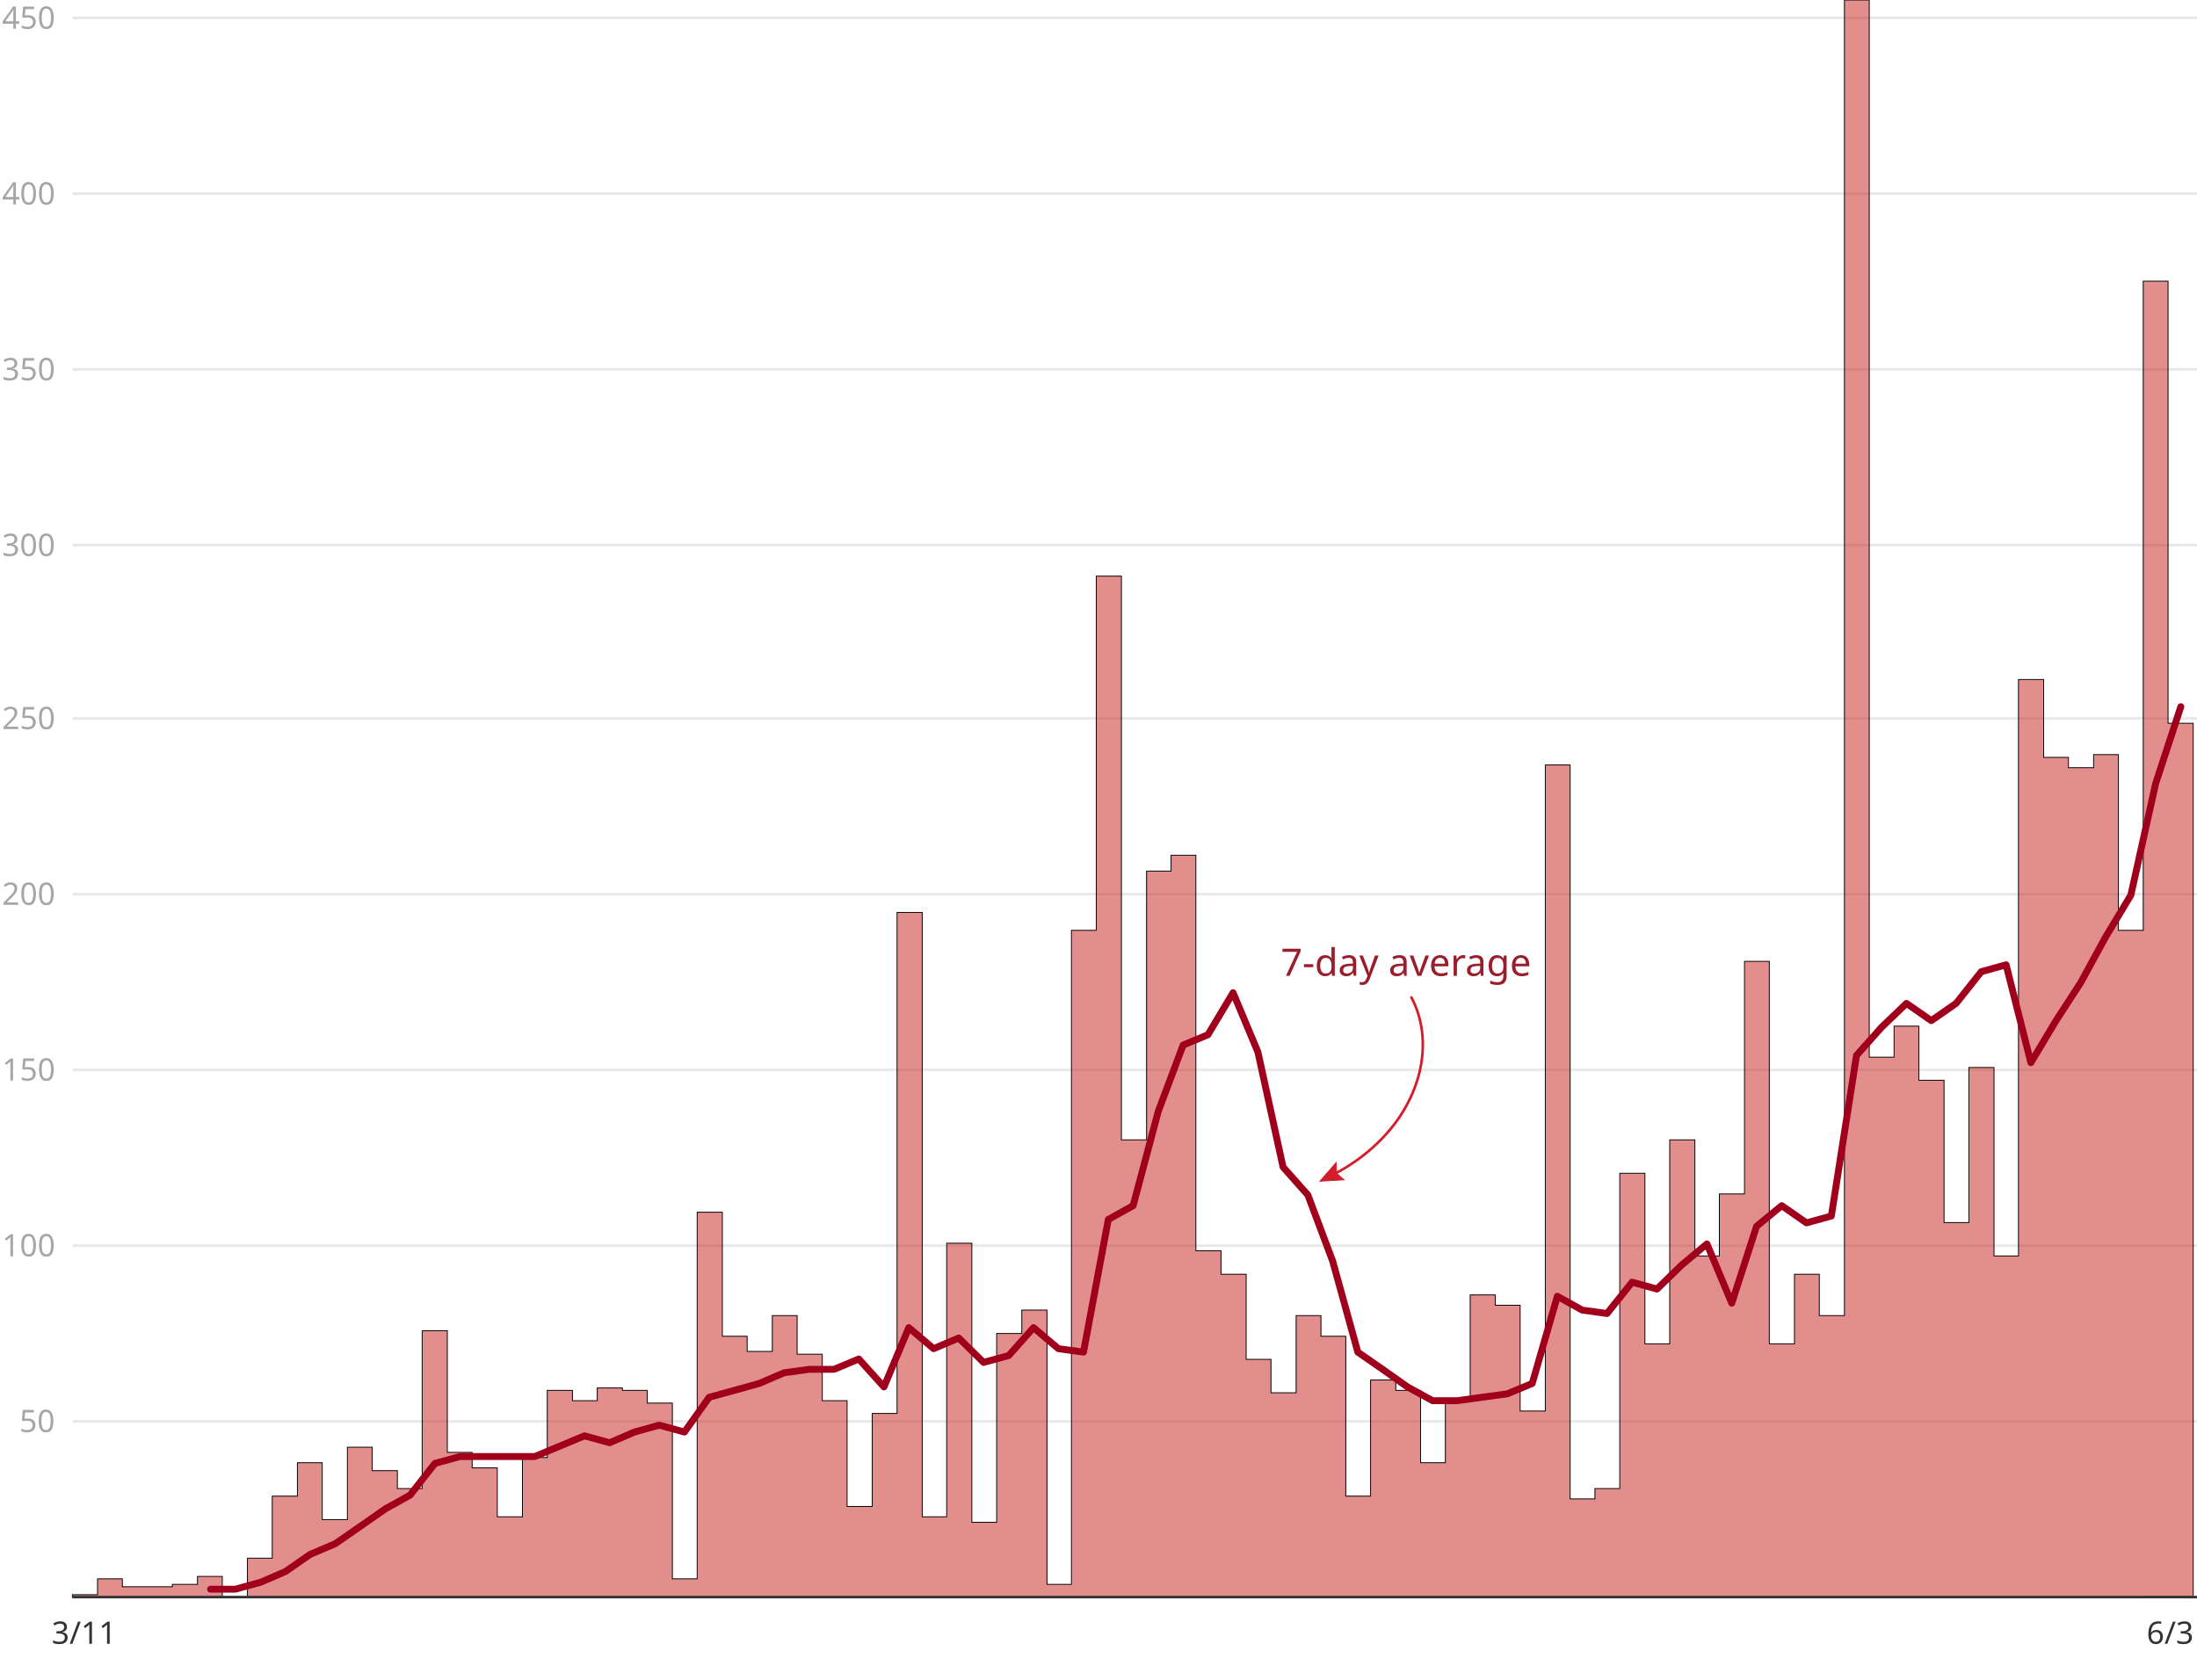
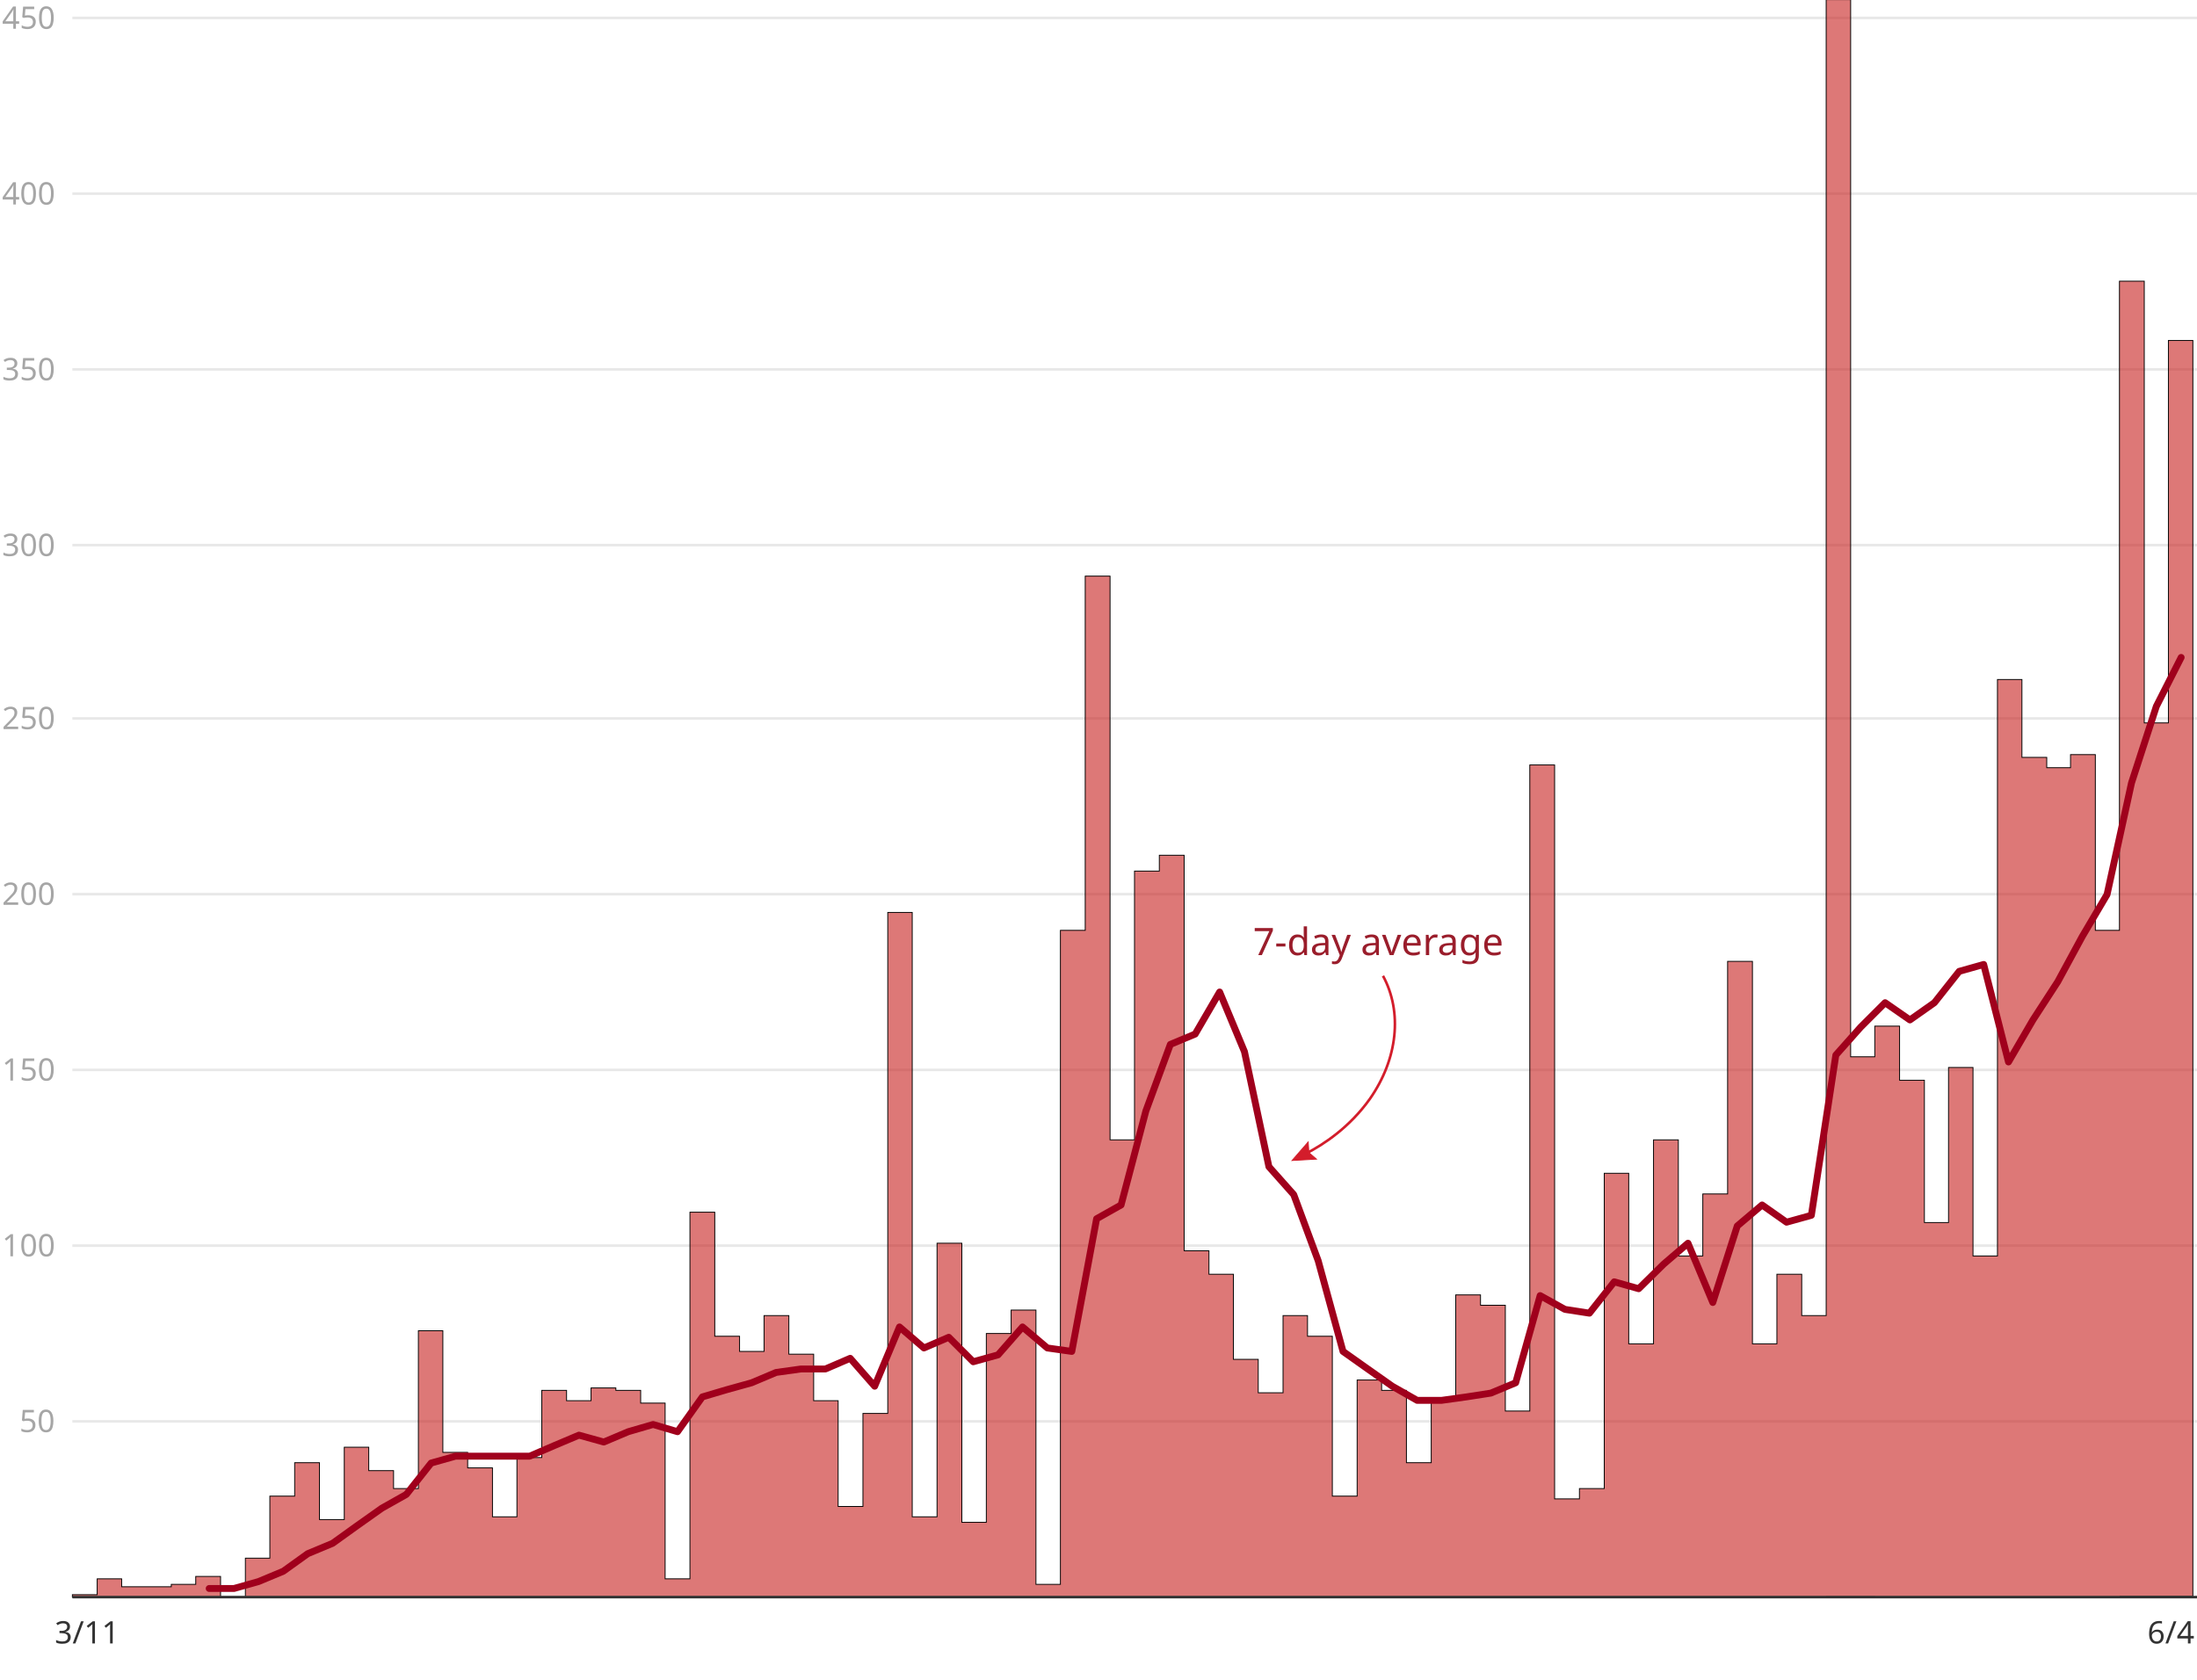
<svg xmlns="http://www.w3.org/2000/svg" xmlns:xlink="http://www.w3.org/1999/xlink" version="1.1" id="Layer_1" x="0px" y="0px" viewBox="0 0 637.5 487.5" style="enable-background:new 0 0 637.5 487.5;" xml:space="preserve">
  <style type="text/css">
	.st0{clip-path:url(#SVGID_2_);}
	.st1{clip-path:url(#SVGID_4_);fill:none;stroke:#E8E8E8;stroke-width:0.75;stroke-miterlimit:10;}
	.st2{clip-path:url(#SVGID_4_);fill:#C71E1D;}
	.st3{clip-path:url(#SVGID_4_);}
- 	.st4{fill:#C71E1D;fill-opacity:0.5;stroke:#000000;stroke-width:0.25;stroke-miterlimit:10;}
+ 	.st4{fill:#C71E1D;fill-opacity:0.6;stroke:#000000;stroke-width:0.25;stroke-miterlimit:10;}
	.st5{clip-path:url(#SVGID_4_);fill:none;stroke:#333333;stroke-width:0.75;stroke-miterlimit:10;}
	.st6{fill:#A6A6A6;}
	.st7{font-family:'Roboto-Regular';}
	.st8{font-size:9px;}
	.st9{fill:none;stroke:#A0001C;stroke-width:2;stroke-linecap:round;stroke-linejoin:round;stroke-miterlimit:10;}
	.st10{fill:#9A1D2B;}
	.st11{font-family:'ArialMT';}
	.st12{font-size:11px;}
	.st13{fill:none;stroke:#D31D2B;stroke-width:0.75;stroke-miterlimit:10;}
	.st14{fill:#D31D2B;stroke:#D31D2B;stroke-width:0.25;stroke-miterlimit:10;}
	.st15{fill:#333333;}
</style>
  <g>
    <defs>
      <rect id="SVGID_1_" width="637.5" height="487.5" />
    </defs>
    <clipPath id="SVGID_2_">
      <use xlink:href="#SVGID_1_" style="overflow:visible;" />
    </clipPath>
    <g class="st0">
      <defs>
        <rect id="SVGID_3_" width="637.5" height="483" />
      </defs>
      <clipPath id="SVGID_4_">
        <use xlink:href="#SVGID_3_" style="overflow:visible;" />
      </clipPath>
      <line class="st1" x1="21" y1="5.2" x2="637.5" y2="5.2" />
      <line class="st1" x1="21" y1="56.2" x2="637.5" y2="56.2" />
      <line class="st1" x1="21" y1="107.2" x2="637.5" y2="107.2" />
      <line class="st1" x1="21" y1="158.2" x2="637.5" y2="158.2" />
      <line class="st1" x1="21" y1="208.5" x2="637.5" y2="208.5" />
      <line class="st1" x1="21" y1="259.5" x2="637.5" y2="259.5" />
      <line class="st1" x1="21" y1="310.5" x2="637.5" y2="310.5" />
      <line class="st1" x1="21" y1="361.5" x2="637.5" y2="361.5" />
      <line class="st1" x1="21" y1="412.5" x2="637.5" y2="412.5" />
-       <path class="st2" d="M64.5,463.5h7.3H64.5z" />
+       <path class="st2" d="M64,463.5h7.2H64z" />
      <g class="st3">
-         <polygon class="st4" points="57.3,459.8 50,459.8 50,460.5 42.8,460.5 35.5,460.5 35.5,458.2 28.3,458.2 28.3,462.8 21,462.8      21,463.5 28.3,463.5 35.5,463.5 42.8,463.5 50,463.5 57.3,463.5 64.5,463.5 64.5,457.5 57.3,457.5    " />
-         <polygon class="st4" points="629.1,209.9 629.1,81.6 621.9,81.6 621.9,270 614.7,270 614.7,219 607.5,219 607.5,222.8      600.2,222.8 600.2,219.8 593,219.8 593,197.2 585.7,197.2 585.7,364.5 578.6,364.5 578.6,309.8 571.3,309.8 571.3,354.8      564.1,354.8 564.1,313.5 556.8,313.5 556.8,297.8 549.6,297.8 549.6,306.8 542.4,306.8 542.4,0 535.2,0 535.2,381.8 527.9,381.8      527.9,369.8 520.7,369.8 520.7,390 513.4,390 513.4,279 506.2,279 506.2,346.5 498.9,346.5 498.9,364.5 491.8,364.5 491.8,330.8      484.5,330.8 484.5,390 477.3,390 477.3,340.5 470,340.5 470,432 462.8,432 462.8,435 455.6,435 455.6,222 448.4,222 448.4,409.5      441.1,409.5 441.1,378.8 433.9,378.8 433.9,375.8 426.6,375.8 426.6,406.5 419.4,406.5 419.4,424.5 412.2,424.5 412.2,403.5      405,403.5 405,400.5 397.7,400.5 397.7,434.2 390.5,434.2 390.5,387.8 383.3,387.8 383.3,381.8 376.1,381.8 376.1,404.2      368.8,404.2 368.8,394.5 361.6,394.5 361.6,369.8 354.3,369.8 354.3,363 347,363 347,248.2 339.8,248.2 339.8,252.8 332.7,252.8      332.7,330.8 325.4,330.8 325.4,167.2 318.1,167.2 318.1,270 310.9,270 310.9,459.8 303.8,459.8 303.8,380.2 296.5,380.2      296.5,387 289.2,387 289.2,441.8 282,441.8 282,360.8 274.7,360.8 274.7,440.2 267.6,440.2 267.6,264.8 260.3,264.8 260.3,410.2      253.1,410.2 253.1,437.2 245.8,437.2 245.8,406.5 238.6,406.5 238.6,393 231.3,393 231.3,381.8 224.1,381.8 224.1,392.2      216.8,392.2 216.8,387.8 209.6,387.8 209.6,351.8 202.3,351.8 202.3,458.2 195.1,458.2 195.1,407.2 187.8,407.2 187.8,403.5      180.6,403.5 180.6,402.8 173.3,402.8 173.3,406.5 166.1,406.5 166.1,403.5 158.8,403.5 158.8,423 151.6,423 151.6,440.2      144.3,440.2 144.3,426 137,426 137,421.5 129.8,421.5 129.8,386.2 122.5,386.2 122.5,432 115.3,432 115.3,426.8 108,426.8      108,420 100.8,420 100.8,441 93.5,441 93.5,424.5 86.3,424.5 86.3,434.2 79,434.2 79,452.2 71.8,452.2 71.8,463.5 79,463.5      86.3,463.5 93.5,463.5 100.8,463.5 108,463.5 115.3,463.5 122.5,463.5 129.8,463.5 137,463.5 144.3,463.5 151.6,463.5      158.8,463.5 166.1,463.5 173.3,463.5 180.6,463.5 187.8,463.5 187.8,463.5 195.1,463.5 202.3,463.5 209.6,463.5 216.8,463.5      224.1,463.5 231.3,463.5 238.6,463.5 245.8,463.5 253.1,463.5 260.3,463.5 267.5,463.5 267.6,463.5 274.7,463.5 282,463.5      289.2,463.5 296.5,463.5 303.6,463.5 303.8,463.5 310.9,463.5 318.1,463.5 325.4,463.5 332.7,463.5 339.8,463.5 339.9,463.5      347,463.5 354.3,463.5 361.6,463.5 368.8,463.5 376.1,463.5 383.2,463.5 383.3,463.5 390.5,463.5 397.7,463.5 405,463.5      412.2,463.5 419.4,463.5 419.5,463.5 426.6,463.5 433.9,463.5 441.1,463.5 448.4,463.5 455.5,463.5 455.6,463.5 462.8,463.5      470,463.5 477.3,463.5 484.5,463.5 491.8,463.5 498.9,463.5 499,463.5 506.2,463.5 513.4,463.5 520.7,463.5 527.9,463.5      535.2,463.5 542.3,463.5 542.4,463.5 549.6,463.5 556.8,463.5 564.1,463.5 571.3,463.5 578.5,463.5 578.6,463.5 585.7,463.5      593,463.5 600.2,463.5 607.5,463.5 614.7,463.5 622,463.5 622,463.4 629.1,463.4 636.4,463.4 636.4,209.9    " />
+         <polygon class="st4" points="56.8,459.8 49.7,459.8 49.7,460.5 42.5,460.5 35.3,460.5 35.3,458.2 28.2,458.2 28.2,462.8      21,462.8 21,463.5 28.2,463.5 35.3,463.5 42.5,463.5 49.7,463.5 56.8,463.5 64,463.5 64,457.5 56.8,457.5    " />
+         <polygon class="st4" points="629.2,98.8 629.2,209.8 622.2,209.8 622.2,81.6 615,81.6 615,270 608,270 608,219 600.8,219      600.8,222.8 593.9,222.8 593.9,219.8 586.7,219.8 586.7,197.2 579.6,197.2 579.6,364.5 572.5,364.5 572.5,309.8 565.4,309.8      565.4,354.8 558.4,354.8 558.4,313.5 551.2,313.5 551.2,297.8 544,297.8 544,306.7 537,306.7 537,-0.1 529.9,-0.1 529.9,381.8      522.8,381.8 522.8,369.8 515.6,369.8 515.6,390 508.5,390 508.5,279 501.3,279 501.3,346.5 494.1,346.5 494.1,364.5 487,364.5      487,330.8 479.8,330.8 479.8,390 472.6,390 472.6,340.5 465.5,340.5 465.5,432 458.3,432 458.3,435 451.1,435 451.1,222      443.9,222 443.9,409.5 436.8,409.5 436.8,378.8 429.6,378.8 429.6,375.8 422.4,375.8 422.4,406.5 415.3,406.5 415.3,424.5      408.1,424.5 408.1,403.5 400.9,403.5 400.9,400.5 393.8,400.5 393.8,434.2 386.6,434.2 386.6,387.8 379.4,387.8 379.4,381.8      372.3,381.8 372.3,404.2 365.1,404.2 365.1,394.5 357.9,394.5 357.9,369.8 350.8,369.8 350.8,363 343.6,363 343.6,248.2      336.4,248.2 336.4,252.8 329.2,252.8 329.2,330.8 322.1,330.8 322.1,167.2 314.9,167.2 314.9,270 307.7,270 307.7,459.8      300.6,459.8 300.6,380.2 293.4,380.2 293.4,387 286.2,387 286.2,441.8 279.1,441.8 279.1,360.8 271.9,360.8 271.9,440.2      264.7,440.2 264.7,264.8 257.6,264.8 257.6,410.2 250.4,410.2 250.4,437.2 243.2,437.2 243.2,406.5 236.1,406.5 236.1,393      228.9,393 228.9,381.8 221.7,381.8 221.7,392.2 214.6,392.2 214.6,387.8 207.4,387.8 207.4,351.8 200.2,351.8 200.2,458.2      193,458.2 193,407.2 185.9,407.2 185.9,403.5 178.7,403.5 178.7,402.8 171.5,402.8 171.5,406.5 164.4,406.5 164.4,403.5      157.2,403.5 157.2,423 150,423 150,440.2 142.9,440.2 142.9,426 135.7,426 135.7,421.5 128.5,421.5 128.5,386.2 121.4,386.2      121.4,432 114.2,432 114.2,426.8 107,426.8 107,420 99.9,420 99.9,441 92.7,441 92.7,424.5 85.5,424.5 85.5,434.2 78.3,434.2      78.3,452.2 71.2,452.2 71.2,463.5 78.3,463.5 85.5,463.5 92.7,463.5 99.9,463.5 107,463.5 114.2,463.5 121.4,463.5 128.5,463.5      135.7,463.5 142.9,463.5 150,463.5 157.2,463.5 164.4,463.5 164.4,463.5 171.5,463.5 178.7,463.5 185.9,463.5 193,463.5      200.2,463.5 207.4,463.5 214.6,463.5 214.6,463.5 221.7,463.5 228.9,463.5 236.1,463.5 243.2,463.5 250.4,463.5 257.6,463.5      264.7,463.5 264.7,463.5 271.9,463.5 279.1,463.5 286.2,463.5 293.4,463.5 300.6,463.5 307.7,463.5 314.9,463.5 322.1,463.5      329.2,463.5 336.4,463.5 343.6,463.5 350.8,463.5 357.9,463.5 365.1,463.5 372.3,463.5 379.4,463.5 386.6,463.5 393.8,463.5      400.9,463.5 400.9,463.5 408.1,463.5 415.3,463.5 422.4,463.5 429.6,463.5 436.8,463.5 443.9,463.5 451.1,463.5 458.3,463.5      465.5,463.5 472.6,463.5 479.8,463.5 487,463.5 487,463.5 494.1,463.5 501.3,463.5 508.5,463.5 515.6,463.5 522.8,463.5      530,463.5 530,463.4 537,463.4 544,463.4 544,463.5 551.2,463.5 558.4,463.5 565.4,463.5 565.5,463.5 572.5,463.5 579.6,463.5      579.7,463.5 586.7,463.5 593.9,463.5 600.8,463.5 601.1,463.5 608,463.5 615.2,463.5 615.2,463.3 622.2,463.3 629.2,463.3      629.3,463.3 636.3,463.3 636.3,98.8    " />
      </g>
      <line class="st5" x1="21" y1="463.5" x2="637.5" y2="463.5" />
    </g>
    <g class="st0">
      <text transform="matrix(1 0 0 1 5.6426 415.5996)" class="st6 st7 st8">50</text>
    </g>
    <g class="st0">
      <text transform="matrix(1 0 0 1 0.5889 364.5996)" class="st6 st7 st8">100</text>
    </g>
    <g class="st0">
      <text transform="matrix(1 0 0 1 0.5889 313.5996)" class="st6 st7 st8">150</text>
    </g>
    <g class="st0">
      <text transform="matrix(1 0 0 1 0.5889 262.5996)" class="st6 st7 st8">200</text>
    </g>
    <g class="st0">
      <text transform="matrix(1 0 0 1 0.5889 211.5996)" class="st6 st7 st8">250</text>
    </g>
    <g class="st0">
      <text transform="matrix(1 0 0 1 0.5889 161.3496)" class="st6 st7 st8">300</text>
    </g>
    <g class="st0">
      <text transform="matrix(1 0 0 1 0.5889 110.3496)" class="st6 st7 st8">350</text>
    </g>
    <g class="st0">
      <text transform="matrix(1 0 0 1 0.5889 59.3496)" class="st6 st7 st8">400</text>
    </g>
    <g class="st0">
      <text transform="matrix(1 0 0 1 0.5889 8.3496)" class="st6 st7 st8">450</text>
    </g>
  </g>
-   <polyline class="st9" points="61.1,461.2 68.3,461.2 75.6,459.2 82.8,456.1 90,451.1 97.3,448 104.5,443 111.8,437.9 119,433.9   126.2,424.7 133.5,422.7 140.7,422.7 147.9,422.7 155.2,422.7 162.4,419.7 169.6,416.7 176.9,418.7 184.1,415.6 191.3,413.6   198.6,415.6 205.8,405.5 213.1,403.5 220.3,401.5 227.5,398.4 234.8,397.4 242,397.4 249.2,394.4 256.5,402.5 263.7,385.3   270.9,391.4 278.2,388.3 285.4,395.4 292.7,393.4 299.9,385.3 307.1,391.4 314.4,392.4 321.6,353.9 328.8,349.9 336.1,322.5   343.3,303.3 350.5,300.3 357.8,288.1 365,305.3 372.3,338.7 379.5,346.8 386.7,366 394,392.4 401.2,397.4 408.4,402.5 415.7,406.5   422.9,406.5 430.1,405.5 437.4,404.5 444.6,401.5 451.9,376.2 459.1,380.2 466.3,381.2 473.6,372.1 480.8,374.1 488,367.1   495.3,361 502.5,378.2 509.7,355.9 517,349.9 524.2,354.9 531.4,352.9 538.7,306.3 545.9,298.2 553.2,291.2 560.4,296.2   567.6,291.2 574.9,282 582.1,280 589.3,308.4 596.6,296.2 603.8,285.1 611,271.9 618.3,259.8 625.5,227.4 632.8,205.1 " />
-   <text transform="matrix(1 0 0 1 371.6461 283.1993)" class="st10 st11 st12">7-day average</text>
+   <polyline class="st9" points="60.7,461 67.9,461 75,459 82.2,456 89.3,450.9 96.5,447.9 103.6,442.8 110.8,437.7 117.9,433.7   125.1,424.6 132.2,422.6 139.4,422.6 146.5,422.6 153.7,422.6 160.9,419.5 168,416.5 175.2,418.5 182.3,415.5 189.5,413.4   196.6,415.5 203.8,405.4 210.9,403.3 218.1,401.3 225.2,398.3 232.4,397.3 239.5,397.3 246.7,394.2 253.8,402.3 261,385.1   268.1,391.2 275.3,388.1 282.4,395.2 289.6,393.2 296.7,385.1 303.9,391.2 311,392.2 318.2,353.7 325.3,349.7 332.5,322.4   339.6,303.1 346.8,300.1 353.9,287.9 361.1,305.2 368.2,338.6 375.4,346.7 382.5,365.9 389.7,392.2 396.9,397.3 404,402.3   411.2,406.4 418.3,406.4 425.5,405.4 432.6,404.3 439.8,401.3 446.9,376 454.1,380 461.2,381.1 468.4,372 475.5,374 482.7,366.9   489.8,360.8 497,378 504.1,355.8 511.3,349.7 518.4,354.7 525.6,352.7 532.7,306.2 539.9,298.1 547,291 554.2,296 561.3,291   568.5,281.9 575.6,279.9 582.8,308.2 589.9,296 597.1,284.9 604.2,271.8 611.4,259.6 618.5,227.2 625.7,205 632.9,190.8 " />
+   <text transform="matrix(1 0 0 1 363.5967 277.1933)" class="st10 st11 st12">7-day average</text>
  <g>
    <g>
-       <path class="st13" d="M409.4,289.2c5.7,10.5,4.3,24.1-3.8,35.7c-5.9,8.3-13.5,13.3-18.6,15.9" />
+       <path class="st13" d="M401.3,283.2c5.7,10.5,4.3,24.1-3.8,35.7c-5.9,8.3-13.5,13.3-18.6,15.9" />
      <g>
-         <polygon class="st14" points="387.7,337.4 387.8,340.5 390,342.4 383,342.8    " />
+         <polygon class="st14" points="379.6,331.4 379.8,334.5 382,336.4 374.9,336.8    " />
      </g>
    </g>
  </g>
  <g>
-     <text transform="matrix(1 0 0 1 622.8846 477.0496)" class="st15 st7 st8">6/3</text>
+     <text transform="matrix(1 0 0 1 623.1044 476.9526)" class="st15 st7 st8">6/4</text>
  </g>
  <g>
-     <text transform="matrix(1 0 0 1 14.9944 477.0495)" class="st15 st7 st8">3/11</text>
+     <text transform="matrix(1 0 0 1 15.871 476.9529)" class="st15 st7 st8">3/11</text>
  </g>
</svg>
